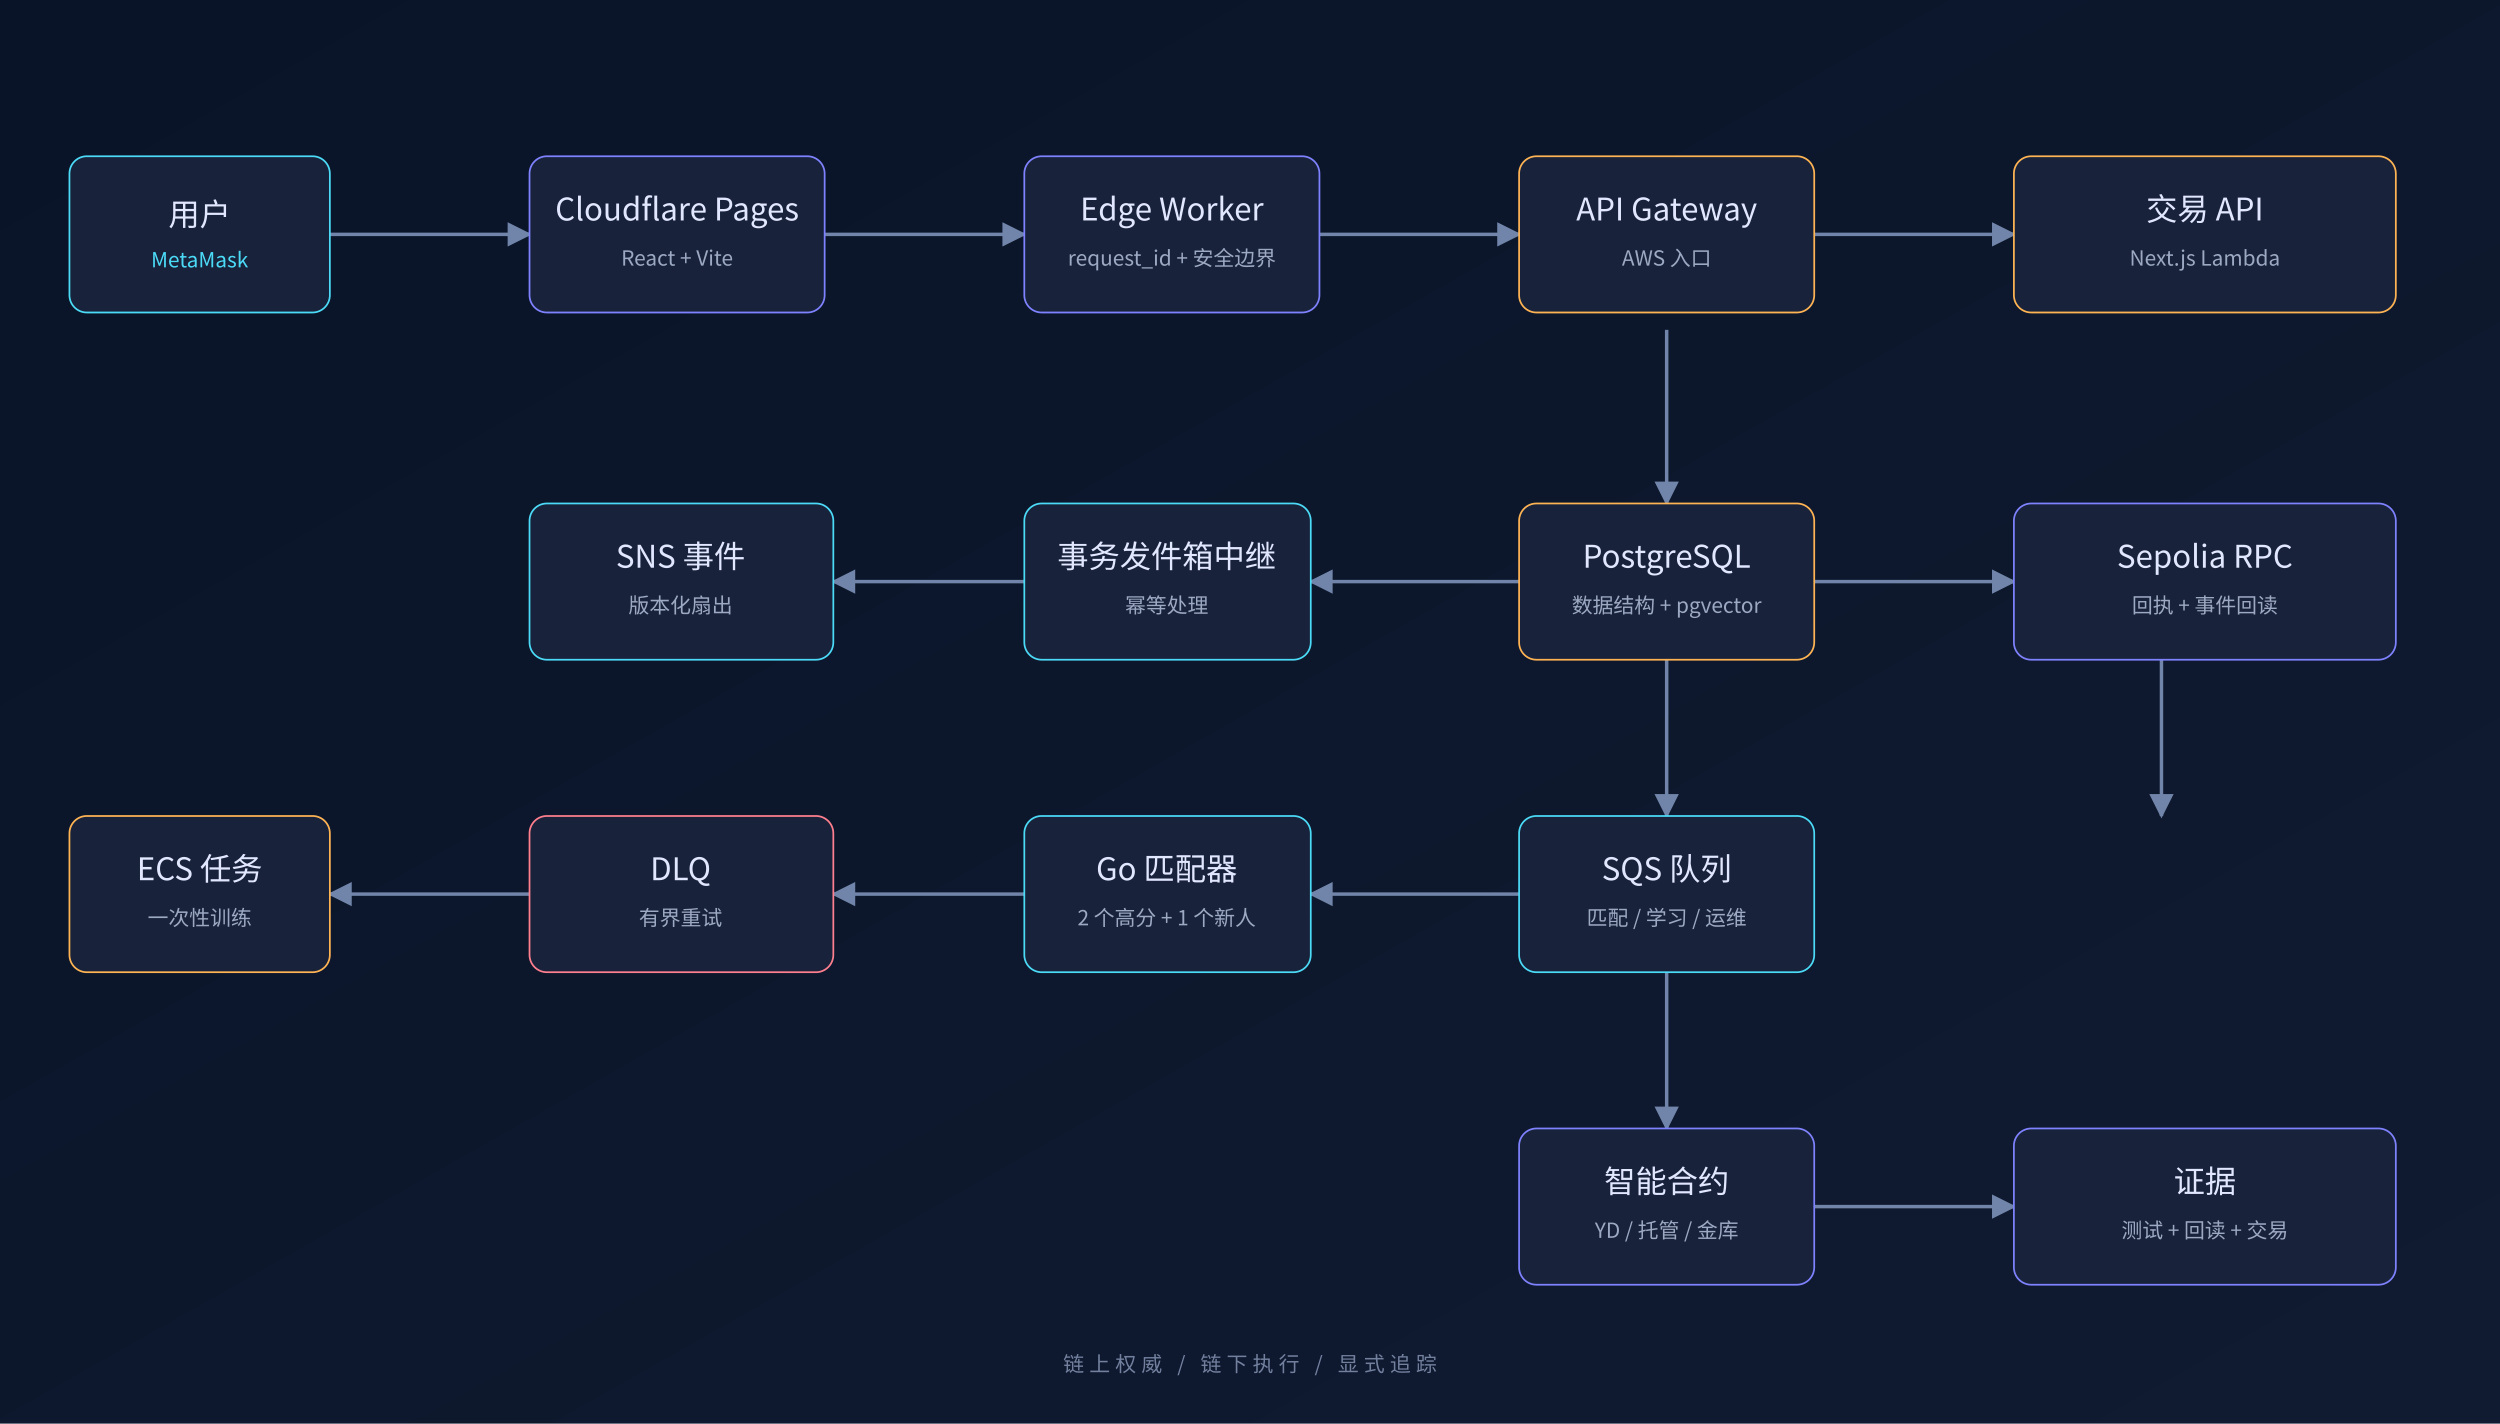
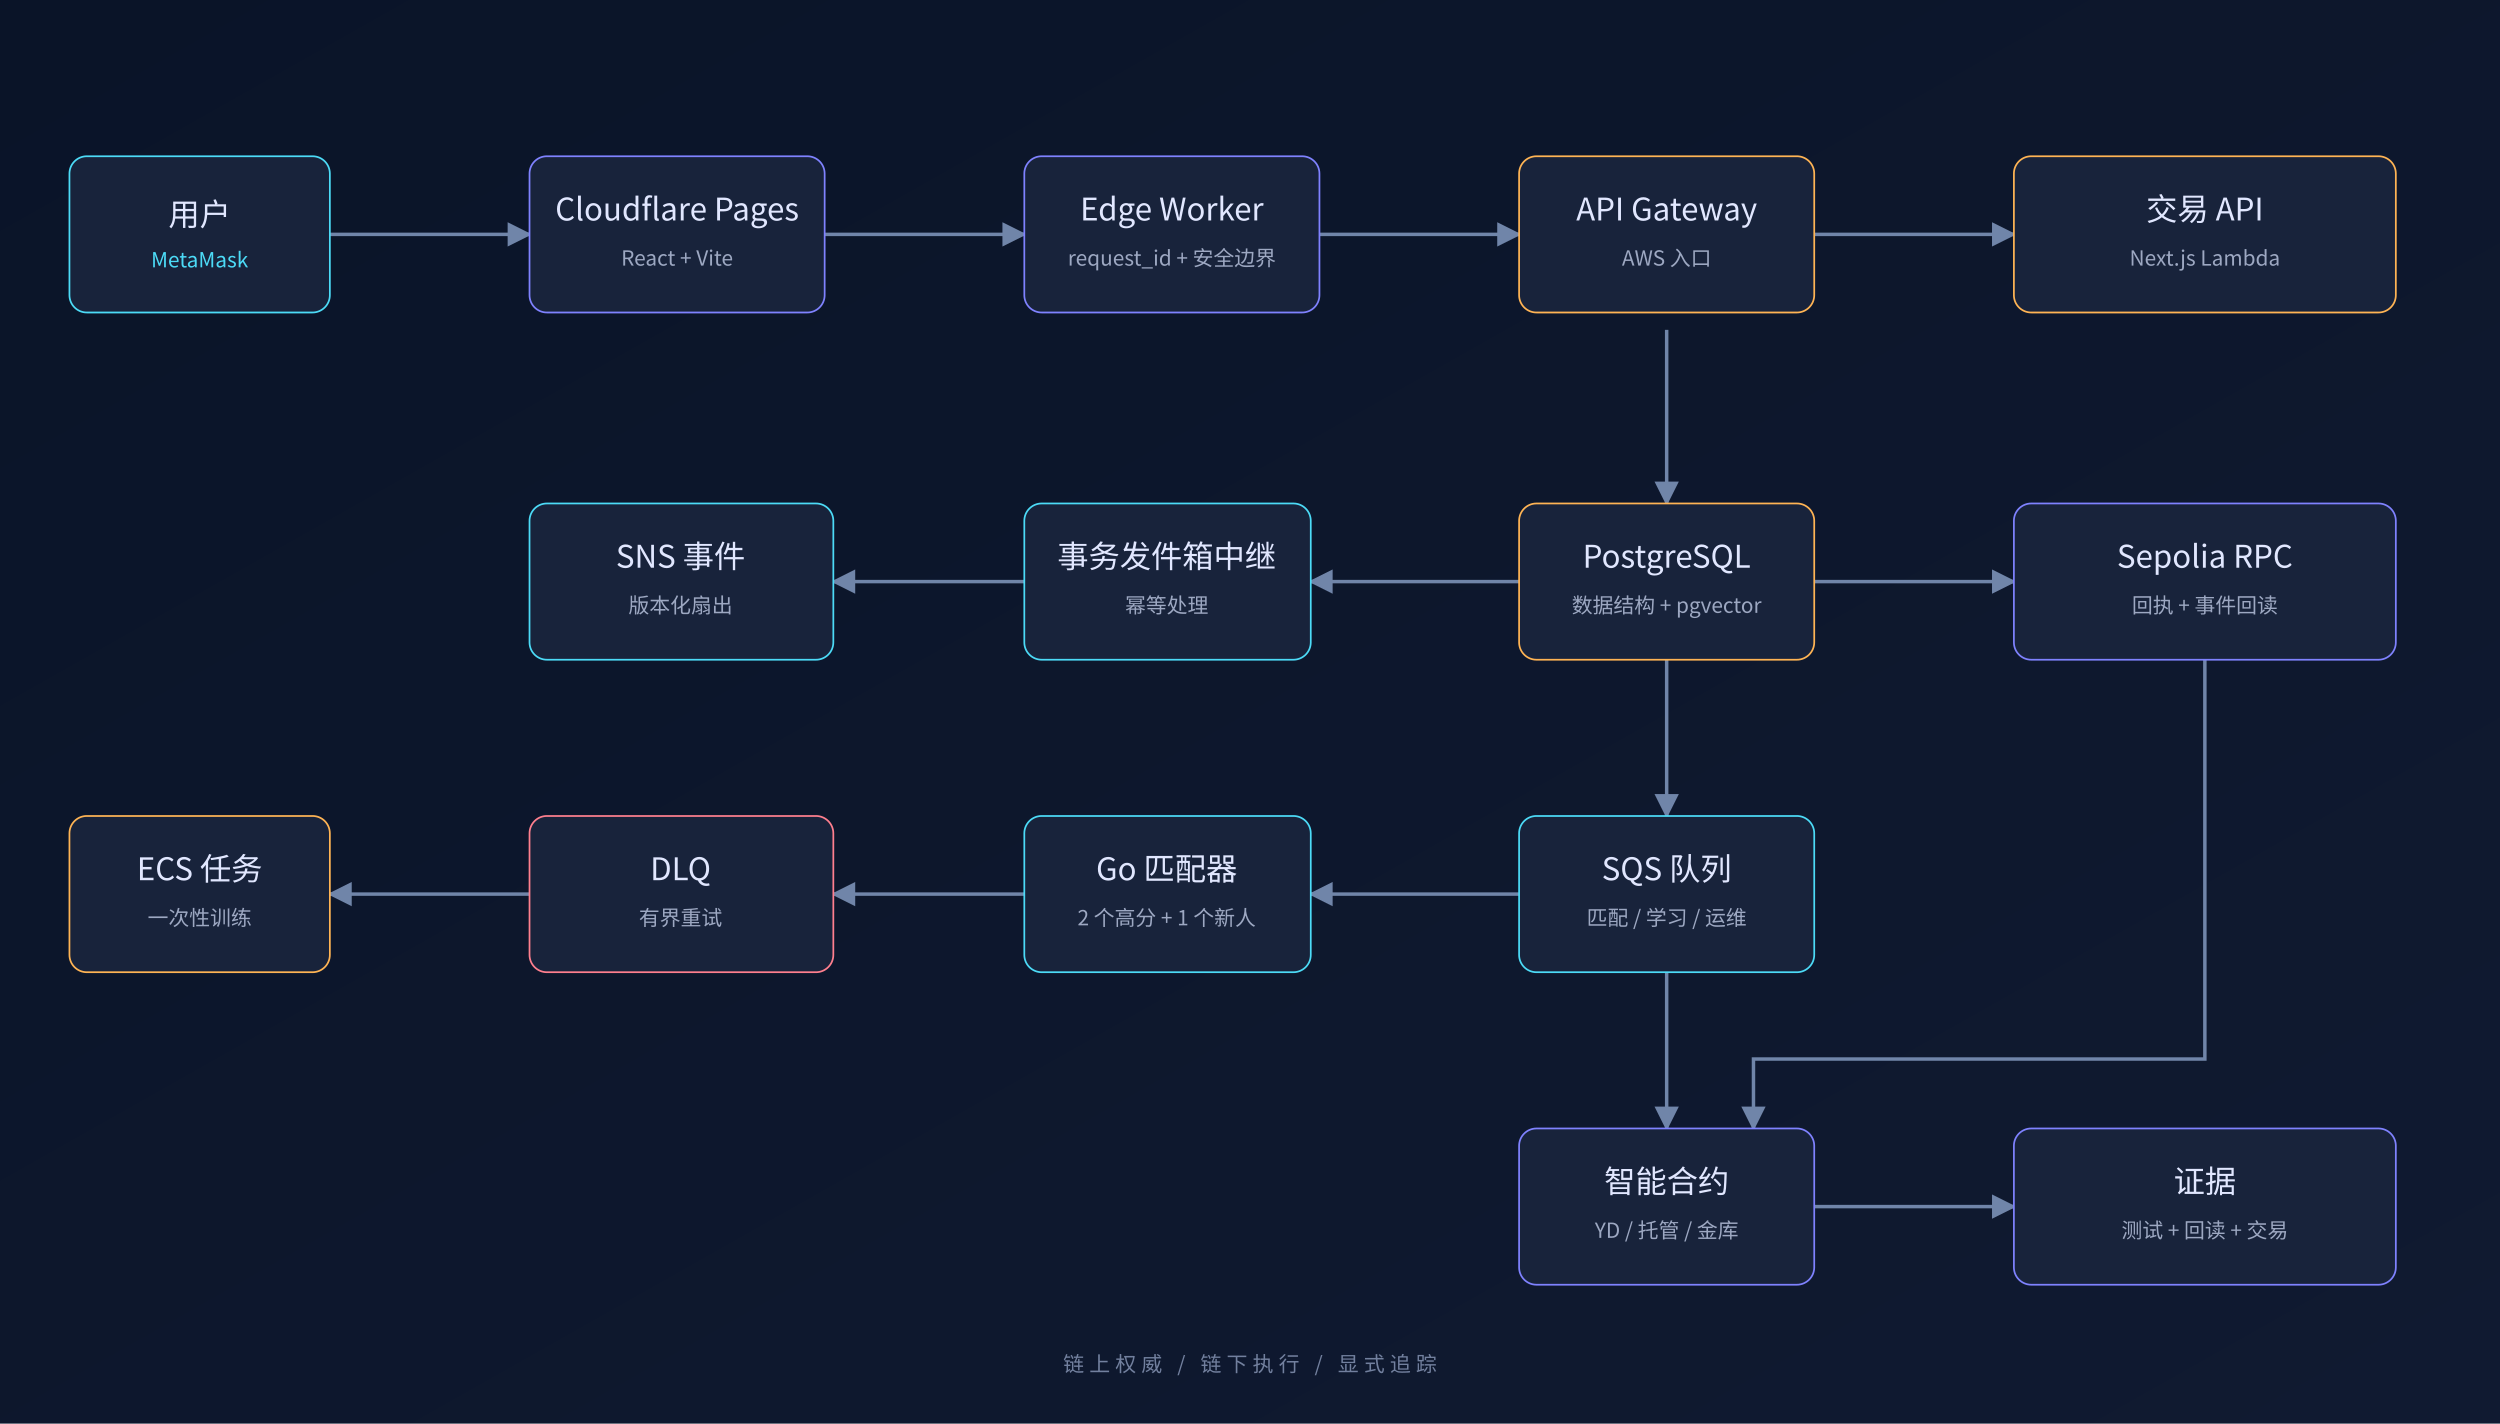
<svg xmlns="http://www.w3.org/2000/svg" viewBox="0 0 1440 820" role="img" aria-labelledby="title desc">
  <defs>
    <linearGradient id="bg" x1="0" y1="0" x2="1" y2="1">
      <stop stop-color="#0a1428" />
      <stop offset="1" stop-color="#101a31" />
    </linearGradient>
    <linearGradient id="edge" x1="0" x2="1">
      <stop stop-color="#7f82ff" />
      <stop offset="1" stop-color="#4cdbf7" />
    </linearGradient>
    <filter id="glow">
      <feGaussianBlur stdDeviation="5" result="b" />
      <feMerge>
        <feMergeNode in="b" />
        <feMergeNode in="SourceGraphic" />
      </feMerge>
    </filter>
    <marker id="arrow" viewBox="0 0 10 10" refX="9" refY="5" markerWidth="7" markerHeight="7" orient="auto-start-reverse">
      <path d="M0 0 10 5 0 10z" fill="#7085a9" />
    </marker>
  </defs>
  <rect width="1440" height="820" fill="url(#bg)" />
  <g fill="none" stroke="#7085a9" stroke-width="2" marker-end="url(#arrow)">
    <path d="M190 135H305" />
    <path d="M475 135H590" />
    <path d="M760 135H875" />
    <path d="M1045 135H1160" />
    <path d="M960 190V290" />
    <path d="M960 380V470" />
    <path d="M875 335H755" />
    <path d="M590 335H480" />
    <path d="M1045 335H1160" />
-     <path d="M1245 380V470" />
+     <path d="M1270 380V610H1010V650" />
    <path d="M960 560V650" />
    <path d="M875 515H755" />
    <path d="M590 515H480" />
    <path d="M305 515H190" />
    <path d="M1045 695H1160" />
  </g>
  <g font-family="PingFang SC,Noto Sans CJK SC,Arial" text-anchor="middle">
    <g transform="translate(40 90)">
      <rect width="150" height="90" rx="10" fill="#18233b" stroke="#4cdbf7" />
      <text x="75" y="40" fill="#e1e7ff" font-size="18">用户</text>
      <text x="75" y="64" fill="#4cdbf7" font-size="12">MetaMask</text>
    </g>
    <g transform="translate(305 90)">
      <rect width="170" height="90" rx="10" fill="#18233b" stroke="#7f82ff" />
      <text x="85" y="37" fill="#e1e7ff" font-size="18">Cloudflare Pages</text>
      <text x="85" y="63" fill="#9da8c2" font-size="12">React + Vite</text>
    </g>
    <g transform="translate(590 90)">
      <rect width="170" height="90" rx="10" fill="#18233b" stroke="#7f82ff" />
      <text x="85" y="37" fill="#e1e7ff" font-size="18">Edge Worker</text>
      <text x="85" y="63" fill="#9da8c2" font-size="12">request_id + 安全边界</text>
    </g>
    <g transform="translate(875 90)">
      <rect width="170" height="90" rx="10" fill="#18233b" stroke="#ffb454" />
      <text x="85" y="37" fill="#e1e7ff" font-size="18">API Gateway</text>
      <text x="85" y="63" fill="#9da8c2" font-size="12">AWS 入口</text>
    </g>
    <g transform="translate(1160 90)">
      <rect width="220" height="90" rx="10" fill="#18233b" stroke="#ffb454" />
      <text x="110" y="37" fill="#e1e7ff" font-size="18">交易 API</text>
      <text x="110" y="63" fill="#9da8c2" font-size="12">Next.js Lambda</text>
    </g>
    <g transform="translate(875 290)">
      <rect width="170" height="90" rx="10" fill="#18233b" stroke="#ffb454" />
      <text x="85" y="37" fill="#e1e7ff" font-size="18">PostgreSQL</text>
      <text x="85" y="63" fill="#9da8c2" font-size="12">数据结构 + pgvector</text>
    </g>
    <g transform="translate(590 290)">
      <rect width="165" height="90" rx="10" fill="#18233b" stroke="#4cdbf7" />
      <text x="82" y="37" fill="#e1e7ff" font-size="18">事务发件箱中继</text>
      <text x="82" y="63" fill="#9da8c2" font-size="12">幂等处理</text>
    </g>
    <g transform="translate(305 290)">
      <rect width="175" height="90" rx="10" fill="#18233b" stroke="#4cdbf7" />
      <text x="87" y="37" fill="#e1e7ff" font-size="18">SNS 事件</text>
      <text x="87" y="63" fill="#9da8c2" font-size="12">版本化扇出</text>
    </g>
    <g transform="translate(1160 290)">
      <rect width="220" height="90" rx="10" fill="#18233b" stroke="#7f82ff" />
      <text x="110" y="37" fill="#e1e7ff" font-size="18">Sepolia RPC</text>
      <text x="110" y="63" fill="#9da8c2" font-size="12">回执 + 事件回读</text>
    </g>
    <g transform="translate(875 470)">
      <rect width="170" height="90" rx="10" fill="#18233b" stroke="#4cdbf7" />
      <text x="85" y="37" fill="#e1e7ff" font-size="18">SQS 队列</text>
      <text x="85" y="63" fill="#9da8c2" font-size="12">匹配 / 学习 / 运维</text>
    </g>
    <g transform="translate(590 470)">
      <rect width="165" height="90" rx="10" fill="#18233b" stroke="#4cdbf7" />
      <text x="82" y="37" fill="#e1e7ff" font-size="18">Go 匹配器</text>
      <text x="82" y="63" fill="#9da8c2" font-size="12">2 个高分 + 1 个新人</text>
    </g>
    <g transform="translate(305 470)">
      <rect width="175" height="90" rx="10" fill="#18233b" stroke="#ff7f8e" />
      <text x="87" y="37" fill="#e1e7ff" font-size="18">DLQ</text>
      <text x="87" y="63" fill="#9da8c2" font-size="12">有界重试</text>
    </g>
    <g transform="translate(40 470)">
      <rect width="150" height="90" rx="10" fill="#18233b" stroke="#ffb454" />
      <text x="75" y="37" fill="#e1e7ff" font-size="18">ECS 任务</text>
      <text x="75" y="63" fill="#9da8c2" font-size="12">一次性训练</text>
    </g>
    <g transform="translate(875 650)">
      <rect width="170" height="90" rx="10" fill="#18233b" stroke="#7f82ff" />
      <text x="85" y="37" fill="#e1e7ff" font-size="18">智能合约</text>
      <text x="85" y="63" fill="#9da8c2" font-size="12">YD / 托管 / 金库</text>
    </g>
    <g transform="translate(1160 650)">
      <rect width="220" height="90" rx="10" fill="#18233b" stroke="#7f82ff" />
      <text x="110" y="37" fill="#e1e7ff" font-size="18">证据</text>
      <text x="110" y="63" fill="#9da8c2" font-size="12">测试 + 回读 + 交易</text>
    </g>
    <text x="720" y="790" fill="#72809e" font-size="12" letter-spacing="3">链上权威 / 链下执行 / 显式追踪</text>
  </g>
</svg>
